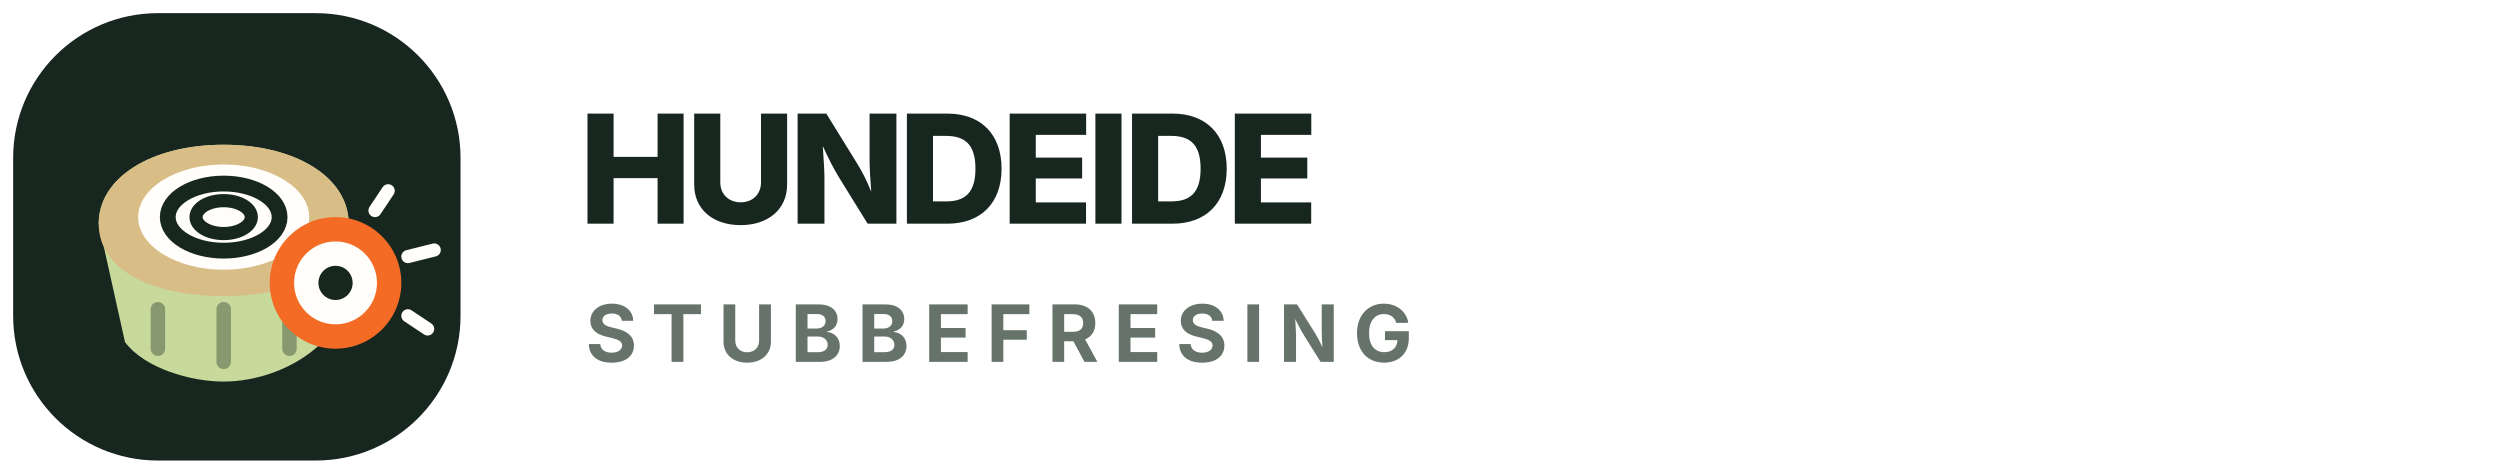
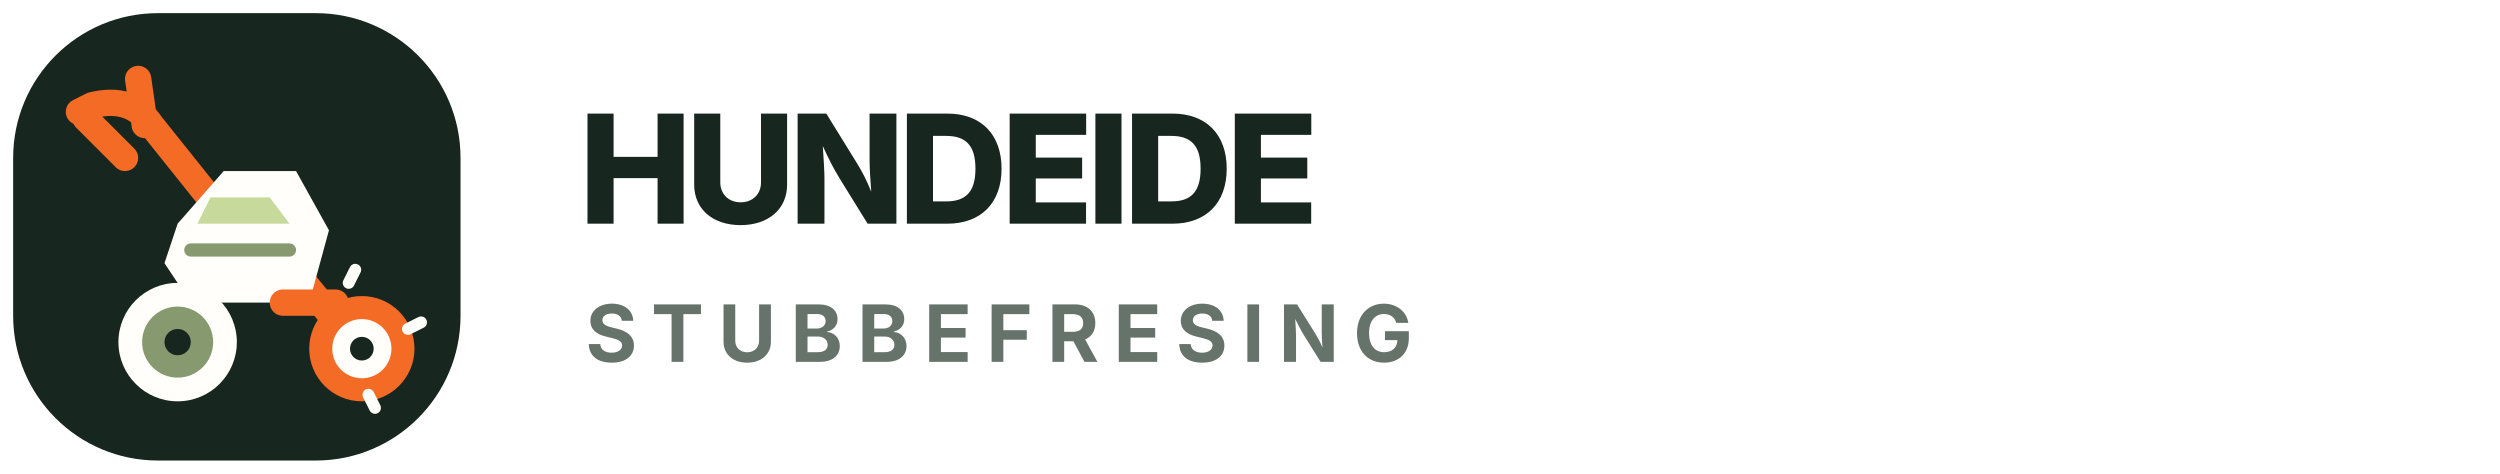
<svg xmlns="http://www.w3.org/2000/svg" viewBox="0 0 380 72" role="img" aria-labelledby="title desc">
  <rect x="2" y="2" width="68" height="68" rx="22" fill="#17261e" />
-   <path d="M15 34c0-7 8-12 19-12s19 5 19 12l-4 18c-4 4-10 6-15 6s-12-2-15-6z" fill="#c7d99b" />
-   <path d="M15 34c0-7 8-12 19-12s19 5 19 12-8 11-19 11-19-4-19-11z" fill="#d9bd87" />
-   <ellipse cx="34" cy="33" rx="13" ry="8" fill="#fffefa" />
-   <ellipse cx="34" cy="33" rx="8.5" ry="5.1" fill="none" stroke="#17261e" stroke-width="2.4" />
-   <ellipse cx="34" cy="33" rx="4.2" ry="2.5" fill="none" stroke="#17261e" stroke-width="2" />
-   <path d="M24 47v6m10-6v8m10-8v6" stroke="#87996e" stroke-width="2.2" stroke-linecap="round" />
-   <circle cx="51" cy="43" r="10" fill="#f36b24" />
-   <circle cx="51" cy="43" r="6.3" fill="#fffefa" />
-   <circle cx="51" cy="43" r="2.6" fill="#17261e" />
-   <path d="m57 32 2-3m3 10 4-1m-4 10 3 2" fill="none" stroke="#fffefa" stroke-width="2" stroke-linecap="round" />
+   <path d="M35 34 23 19c-2-3-5-4-9-3l-2 1m10 2-1-7m-8 6 6 6" fill="none" stroke="#f36b24" stroke-width="4" stroke-linecap="round" stroke-linejoin="round" />
+   <path d="m34 33 9 6 9 11" fill="none" stroke="#f36b24" stroke-width="4" stroke-linecap="round" stroke-linejoin="round" />
+   <path d="m27 34 7-8h11l5 9-3 11H29l-4-6z" fill="#fffefa" />
+   <path d="M32 30h9l3 4h-14z" fill="#c7d99b" />
+   <path d="M29 38h15" stroke="#87996e" stroke-width="2" stroke-linecap="round" />
+   <circle cx="27" cy="52" r="9" fill="#fffefa" />
+   <circle cx="27" cy="52" r="5.4" fill="#87996e" />
+   <circle cx="27" cy="52" r="2" fill="#17261e" />
+   <path d="M43 46h8" stroke="#f36b24" stroke-width="4" stroke-linecap="round" />
+   <circle cx="55" cy="53" r="8" fill="#f36b24" />
+   <circle cx="55" cy="53" r="4.5" fill="#fffefa" />
+   <circle cx="55" cy="53" r="1.8" fill="#17261e" />
+   <path d="m53 43 1-2m8 9 2-1m-8 11 1 2" stroke="#fffefa" stroke-width="1.8" stroke-linecap="round" />
  <text x="88" y="34" fill="#17261e" font-family="Inter,Arial,sans-serif" font-size="23" font-weight="800" letter-spacing="-1">HUNDEIDE</text>
  <text x="89" y="55" fill="#66736a" font-family="Inter,Arial,sans-serif" font-size="12" font-weight="700" letter-spacing="2.2">STUBBEFRESING</text>
</svg>
